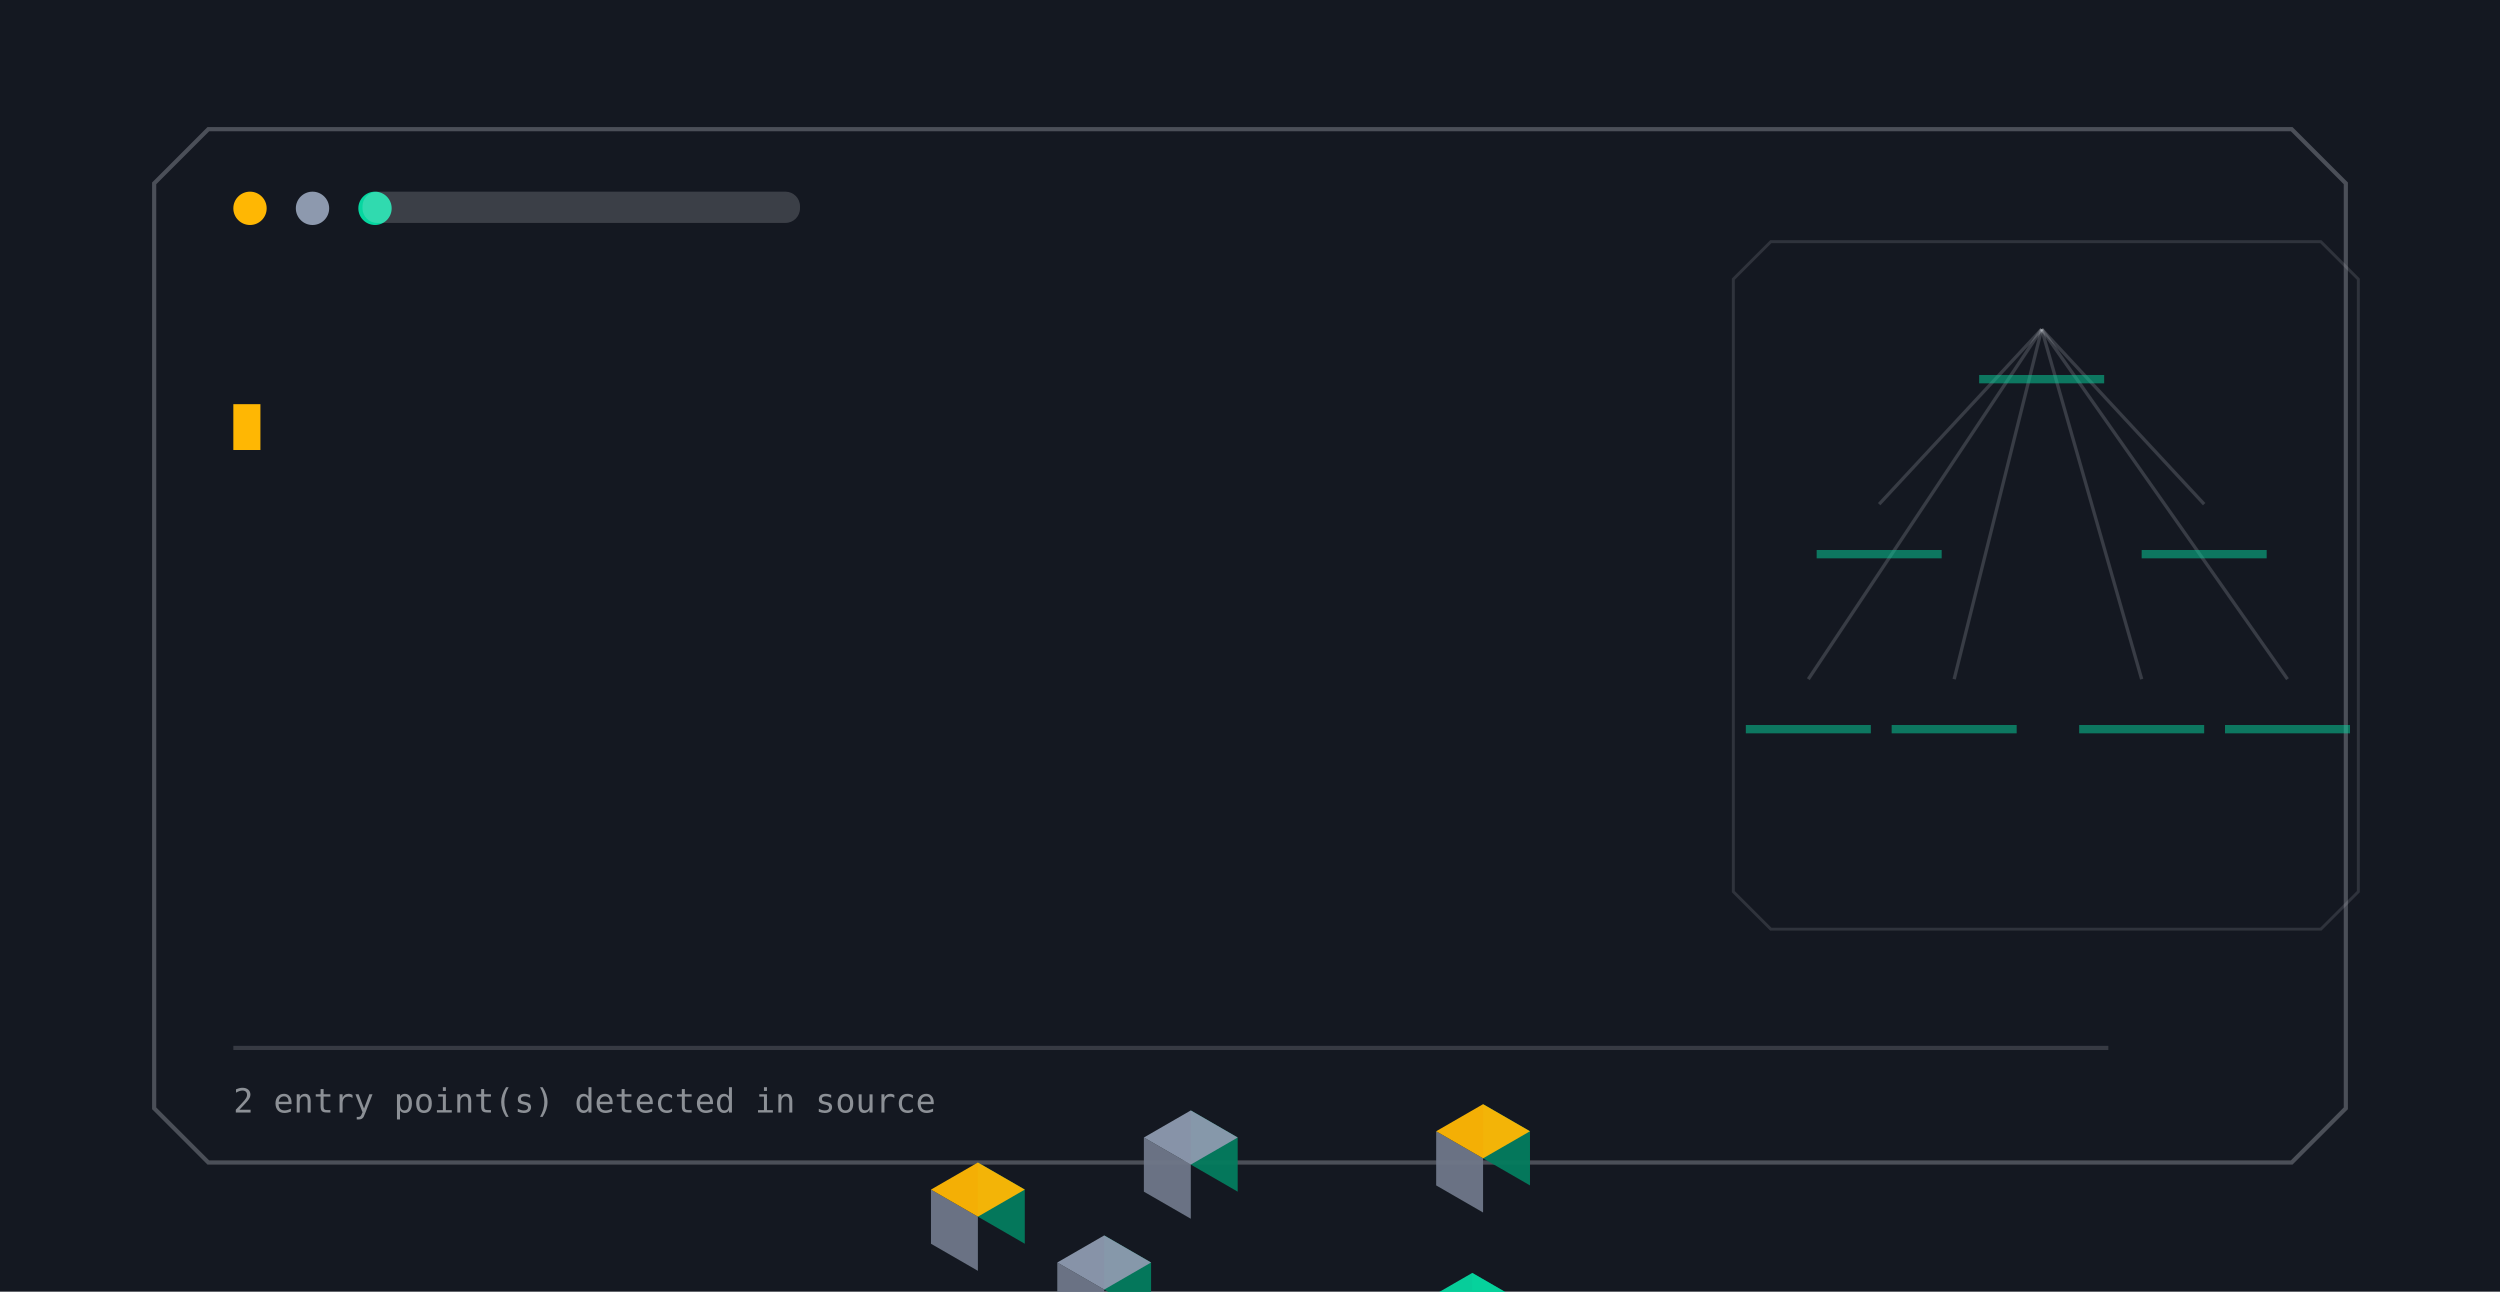
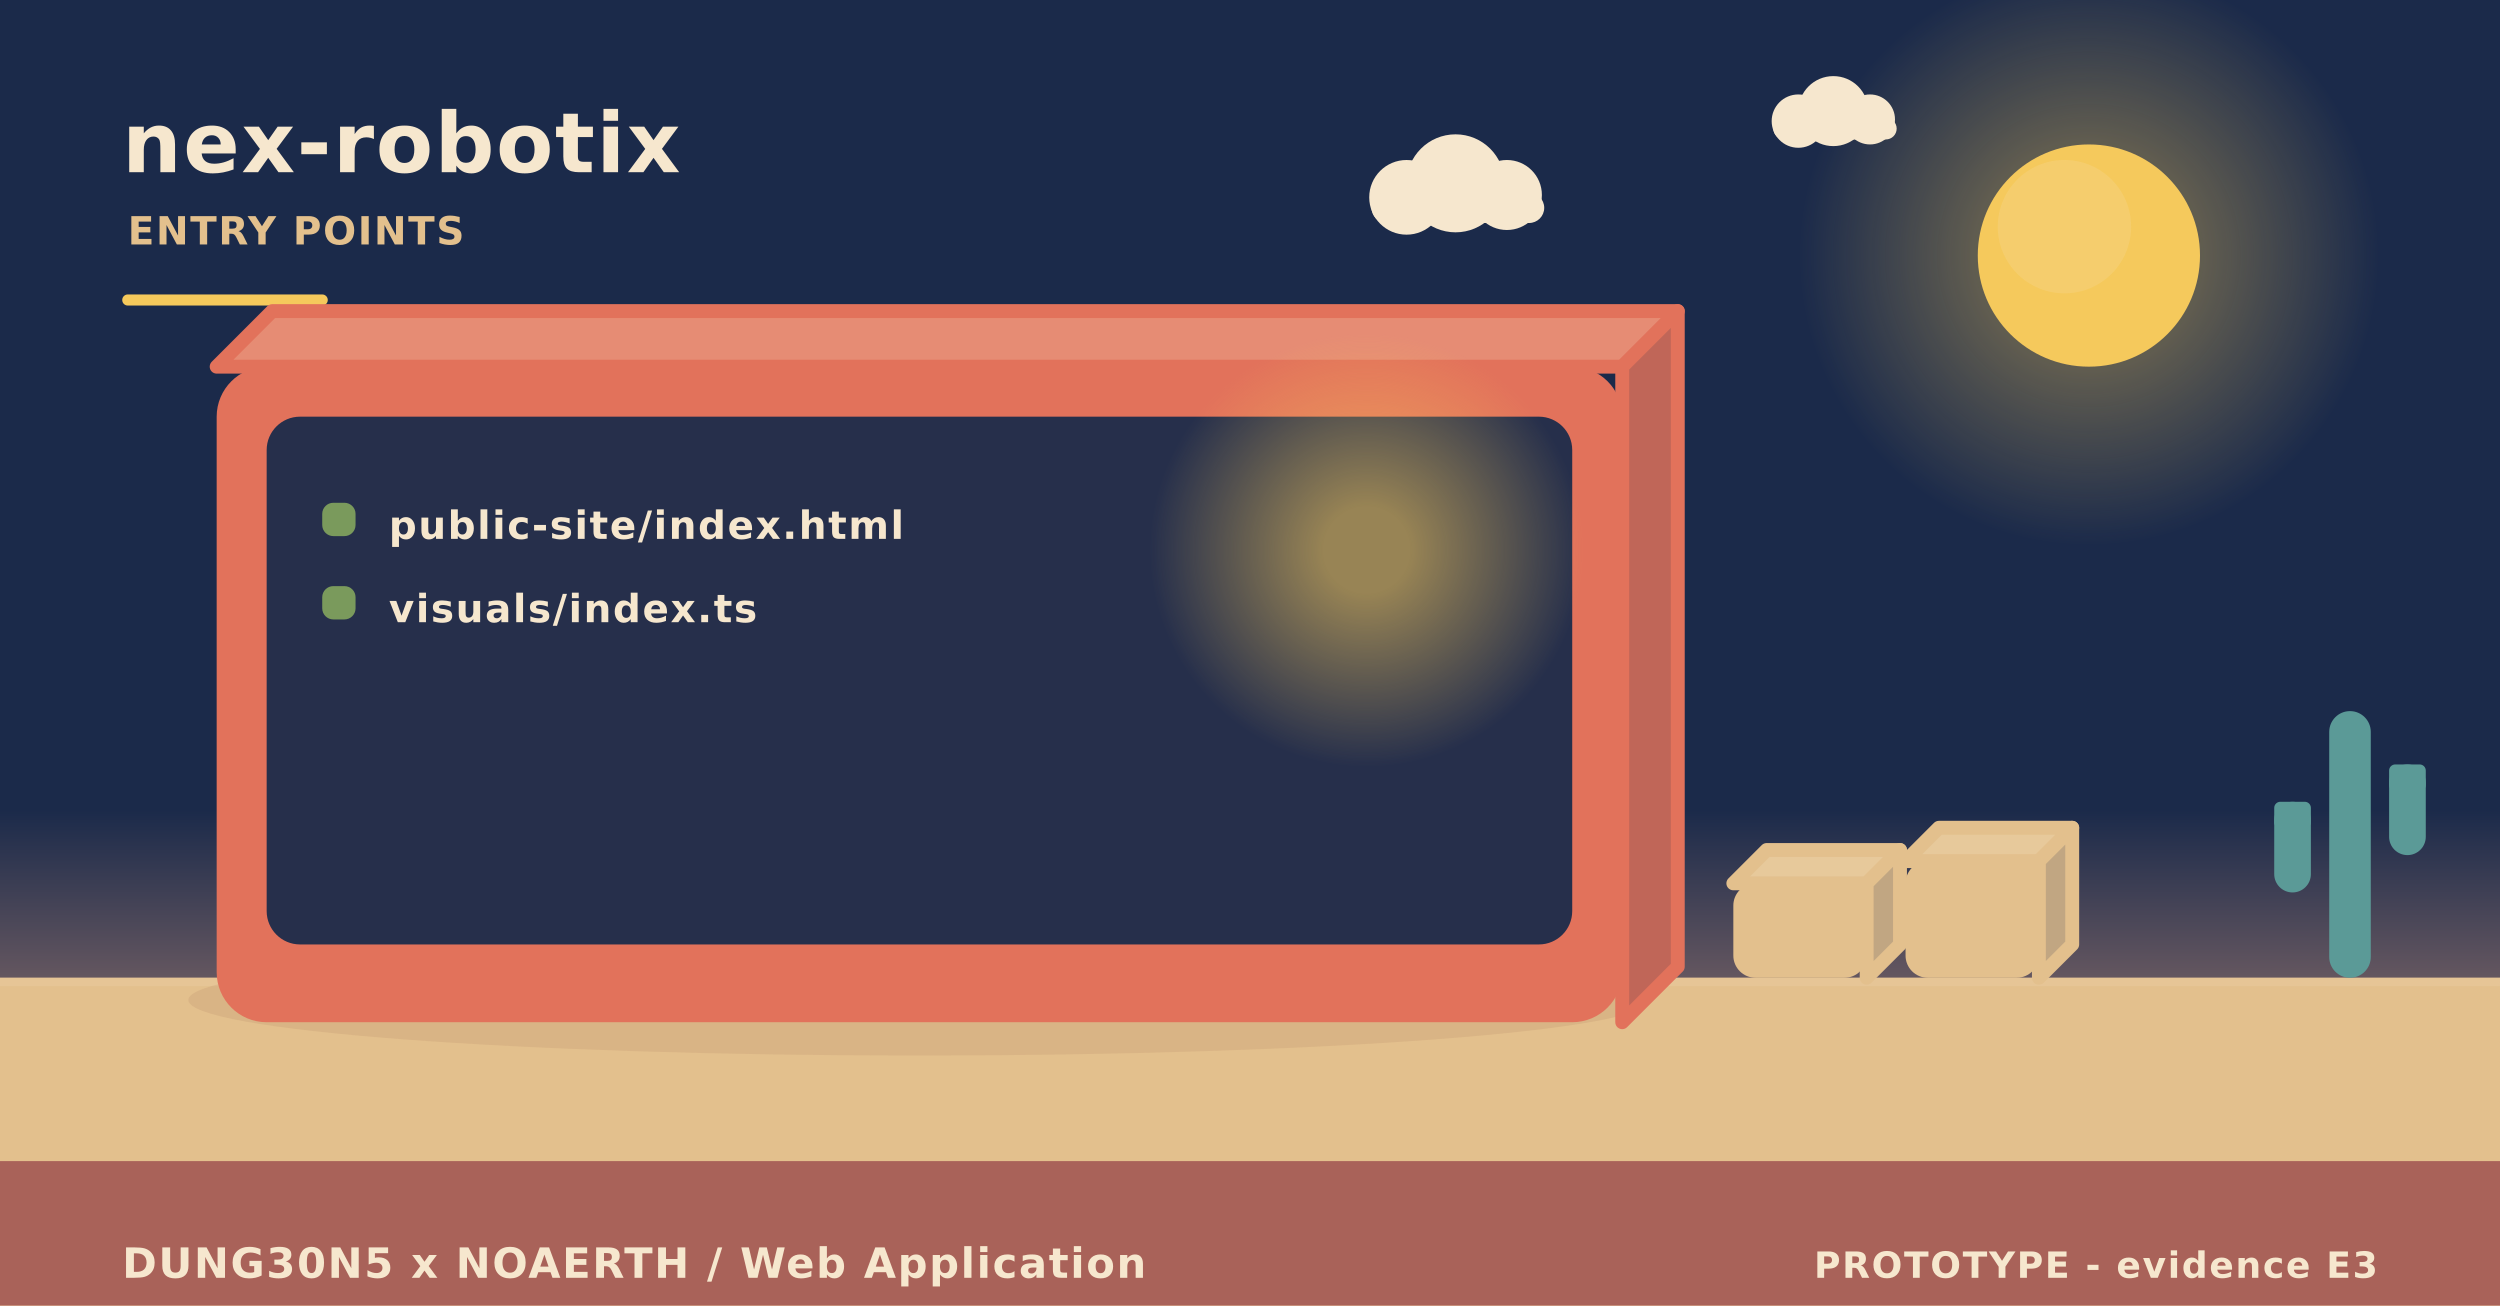
- <svg xmlns="http://www.w3.org/2000/svg" viewBox="0 0 1200 620" width="1200" height="620" role="img" aria-label="nex-robotix command surface">
-   <rect width="1200" height="620" fill="#141821" />
-   <defs>
-     <linearGradient id="gt" x1="0" y1="0" x2="1" y2="1">
-       <stop offset="0%" stop-color="#ffb703" />
-       <stop offset="100%" stop-color="#8d99ae" />
-     </linearGradient>
-   </defs>
-   <path d="M100.00,62.00 H1100.00 L1126.00,88.00 V532.00 L1100.00,558.00 H100.00 L74.00,532.00 V88.00 Z" fill="none" stroke="rgba(238,241,246,0.300)" stroke-width="2.00" opacity="0.85" />
-   <circle cx="120.00" cy="100.00" r="8.00" fill="#ffb703" opacity="1.00" />
-   <circle cx="150.00" cy="100.00" r="8.00" fill="#8d99ae" opacity="1.00" />
-   <circle cx="180.00" cy="100.00" r="8.00" fill="#06d6a0" opacity="1.00" />
-   <rect x="174.00" y="92.00" width="210.00" height="15.00" rx="7.00" fill="rgba(238,241,246,0.180)" opacity="1.00" />
-   <text x="112" y="148" font-family="ui-monospace,SFMono-Regular,Menlo,monospace" font-size="21" fill="rgba(238,241,246,0.800)" opacity="0">public-site/index.html<animate attributeName="opacity" values="0;1;1;0" dur="1.5s" begin="0.0s" repeatCount="indefinite" />
-   </text>
-   <text x="112" y="182" font-family="ui-monospace,SFMono-Regular,Menlo,monospace" font-size="21" fill="rgba(238,241,246,0.800)" opacity="0">visuals/index.ts<animate attributeName="opacity" values="0;1;1;0" dur="1.5s" begin="1.5s" repeatCount="indefinite" />
-   </text>
-   <rect x="112" y="194" width="13" height="22" fill="#ffb703">
-     <animate attributeName="opacity" values="1;0;1" dur="1.05s" begin="0s" repeatCount="indefinite" />
-   </rect>
-   <path d="M850.00,116.00 H1114.00 L1132.00,134.00 V428.00 L1114.00,446.00 H850.00 L832.00,428.00 V134.00 Z" fill="none" stroke="rgba(238,241,246,0.180)" stroke-width="1.40" opacity="0.70" />
-   <line x1="980.00" y1="158.00" x2="902.00" y2="242.00" stroke="rgba(238,241,246,0.300)" stroke-width="1.60" opacity="0.55" />
-   <line x1="980.00" y1="158.00" x2="1058.00" y2="242.00" stroke="rgba(238,241,246,0.300)" stroke-width="1.60" opacity="0.55" />
-   <line x1="980.00" y1="158.00" x2="868.00" y2="326.00" stroke="rgba(238,241,246,0.300)" stroke-width="1.60" opacity="0.55" />
-   <line x1="980.00" y1="158.00" x2="938.00" y2="326.00" stroke="rgba(238,241,246,0.300)" stroke-width="1.60" opacity="0.55" />
-   <line x1="980.00" y1="158.00" x2="1028.00" y2="326.00" stroke="rgba(238,241,246,0.300)" stroke-width="1.60" opacity="0.55" />
-   <line x1="980.00" y1="158.00" x2="1098.00" y2="326.00" stroke="rgba(238,241,246,0.300)" stroke-width="1.60" opacity="0.55" />
-   <polygon points="711.87,556.00 734.39,569.00 734.39,543.00 711.87,530.00" fill="#037c5d" opacity="0.95" />
-   <polygon points="689.36,569.00 711.87,582.00 711.87,556.00 689.36,543.00" fill="#6e7788" opacity="0.95" />
-   <polygon points="711.87,530.00 734.39,543.00 711.87,556.00 689.36,543.00" fill="#ffb703" opacity="0.95" />
+ <svg xmlns="http://www.w3.org/2000/svg" width="900" height="470" viewBox="0 0 900 470" role="img" aria-label="nex-robotix - how it is operated">
+   <linearGradient id="skyt" x1="0" y1="0" x2="0" y2="1">
+     <stop offset="0" stop-color="#1b2a4a" />
+     <stop offset="0.62" stop-color="#1b2a4a" />
+     <stop offset="1" stop-color="#f3ad8a" />
+   </linearGradient>
+   <rect width="900" height="470" fill="url(#skyt)" />
+   <radialGradient id="sunt">
+     <stop offset="0.35" stop-color="#f5c95c" stop-opacity="0.34" />
+     <stop offset="1" stop-color="#f5c95c" stop-opacity="0" />
+   </radialGradient>
+   <circle cx="752" cy="92" r="104" fill="url(#sunt)" />
+   <circle cx="752" cy="92" r="40" fill="#f5c95c" />
+   <circle cx="743.2" cy="81.6" r="24" fill="#f5d27e" opacity="0.5" />
  <g>
-     <rect x="950.00" y="180.00" width="60.00" height="4.00" rx="0.00" fill="rgba(6,214,160,0.500)" opacity="1.00" />
-     <animate attributeName="opacity" values="0.25;1.0;0.25" dur="9.4s" begin="0.0s" repeatCount="indefinite" />
+     <circle cx="524" cy="66" r="17.64" fill="#f6e7ce" />
+     <circle cx="506.36" cy="71.04" r="13.44" fill="#f6e7ce" />
+     <circle cx="542.48" cy="70.2" r="12.6" fill="#f6e7ce" />
+     <rect x="493.76" y="69.36" width="62.16" height="10.92" rx="5.46" fill="#f6e7ce" />
+     <animateTransform attributeName="transform" type="translate" values="0 0;24 0;0 0" dur="36s" begin="0s" repeatCount="indefinite" />
  </g>
-   <polygon points="571.58,559.00 594.09,572.00 594.09,546.00 571.58,533.00" fill="#037c5d" opacity="0.95" />
-   <polygon points="549.06,572.00 571.58,585.00 571.58,559.00 549.06,546.00" fill="#6e7788" opacity="0.95" />
-   <polygon points="571.58,533.00 594.09,546.00 571.58,559.00 549.06,546.00" fill="#8d99ae" opacity="0.95" />
  <g>
-     <rect x="872.00" y="264.00" width="60.00" height="4.00" rx="0.00" fill="rgba(6,214,160,0.500)" opacity="1.00" />
-     <animate attributeName="opacity" values="0.25;1.0;0.25" dur="9.4s" begin="0.4s" repeatCount="indefinite" />
+     <circle cx="660" cy="40" r="12.6" fill="#f6e7ce" />
+     <circle cx="647.4" cy="43.6" r="9.6" fill="#f6e7ce" />
+     <circle cx="673.2" cy="43" r="9" fill="#f6e7ce" />
+     <rect x="638.4" y="42.4" width="44.4" height="7.8" rx="3.9" fill="#f6e7ce" />
+     <animateTransform attributeName="transform" type="translate" values="0 0;-18 0;0 0" dur="46s" begin="3s" repeatCount="indefinite" />
  </g>
-   <polygon points="706.68,637.00 729.19,650.00 729.19,624.00 706.68,611.00" fill="#037c5d" opacity="0.95" />
-   <polygon points="684.16,650.00 706.68,663.00 706.68,637.00 684.16,624.00" fill="#6e7788" opacity="0.95" />
-   <polygon points="706.68,611.00 729.19,624.00 706.68,637.00 684.16,624.00" fill="#06d6a0" opacity="0.95" />
+   <rect x="0" y="352" width="900" height="118" fill="#e3c08d" />
+   <rect x="0" y="352" width="900" height="3" fill="#e6c596" />
+   <text x="44" y="62" font-family="Verdana,DejaVu Sans,sans-serif" font-size="30" font-weight="700" letter-spacing="0.6" fill="#f6e7ce" text-anchor="start">nex-robotix</text>
+   <text x="46" y="88" font-family="Verdana,DejaVu Sans,sans-serif" font-size="14" font-weight="700" letter-spacing="0.6" fill="#e3c08d" text-anchor="start">ENTRY POINTS</text>
+   <rect x="44" y="106" width="74" height="4" rx="2" fill="#f5c95c" />
+   <ellipse cx="331" cy="360" rx="263.2" ry="20" fill="rgba(138,90,68,0.11)" />
+   <path d="M78,132 L584,132 L604,112 L98,112 Z" fill="#e68c74" stroke="#e2725b" stroke-width="5" stroke-linejoin="round" />
+   <path d="M584,132 L604,112 L604,348 L584,368 Z" fill="#c06658" stroke="#e2725b" stroke-width="5" stroke-linejoin="round" />
+   <rect x="78" y="132" width="506" height="236" rx="18" fill="#e2725b" />
+   <rect x="96" y="150" width="470" height="190" rx="12" fill="#1b2a4a" opacity="0.94" />
+   <radialGradient id="lamp66386">
+     <stop offset="0.2" stop-color="#f5c95c" stop-opacity="0.55" />
+     <stop offset="1" stop-color="#f5c95c" stop-opacity="0" />
+   </radialGradient>
+   <circle cx="492" cy="198" r="78" fill="url(#lamp66386)" />
+   <rect x="116" y="181" width="12" height="12" rx="4" fill="#7a9a5c" />
  <g>
-     <rect x="1028.00" y="264.00" width="60.00" height="4.00" rx="0.00" fill="rgba(6,214,160,0.500)" opacity="1.00" />
-     <animate attributeName="opacity" values="0.25;1.0;0.25" dur="9.4s" begin="0.8s" repeatCount="indefinite" />
+     <text x="140" y="194" font-family="Verdana,DejaVu Sans,sans-serif" font-size="14" font-weight="700" letter-spacing="0.6" fill="#f6e7ce" text-anchor="start">public-site/index.html</text>
+     <animateTransform attributeName="transform" type="translate" values="0 10;0 0" dur="0.7s" begin="0.4s" fill="freeze" />
  </g>
-   <polygon points="469.39,584.00 491.90,597.00 491.90,571.00 469.39,558.00" fill="#037c5d" opacity="0.95" />
-   <polygon points="446.87,597.00 469.39,610.00 469.39,584.00 446.87,571.00" fill="#6e7788" opacity="0.95" />
-   <polygon points="469.39,558.00 491.90,571.00 469.39,584.00 446.87,571.00" fill="#ffb703" opacity="0.95" />
+   <rect x="116" y="211" width="12" height="12" rx="4" fill="#7a9a5c" />
  <g>
-     <rect x="838.00" y="348.00" width="60.00" height="4.00" rx="0.00" fill="rgba(6,214,160,0.500)" opacity="1.00" />
-     <animate attributeName="opacity" values="0.25;1.0;0.25" dur="9.4s" begin="1.2s" repeatCount="indefinite" />
+     <text x="140" y="224" font-family="Verdana,DejaVu Sans,sans-serif" font-size="14" font-weight="700" letter-spacing="0.6" fill="#f6e7ce" text-anchor="start">visuals/index.ts</text>
+     <animateTransform attributeName="transform" type="translate" values="0 10;0 0" dur="0.7s" begin="0.7s" fill="freeze" />
  </g>
-   <polygon points="530.01,619.00 552.52,632.00 552.52,606.00 530.01,593.00" fill="#037c5d" opacity="0.95" />
-   <polygon points="507.49,632.00 530.01,645.00 530.01,619.00 507.49,606.00" fill="#6e7788" opacity="0.95" />
-   <polygon points="530.01,593.00 552.52,606.00 530.01,619.00 507.49,606.00" fill="#8d99ae" opacity="0.95" />
-   <g>
-     <rect x="908.00" y="348.00" width="60.00" height="4.00" rx="0.00" fill="rgba(6,214,160,0.500)" opacity="1.00" />
-     <animate attributeName="opacity" values="0.25;1.0;0.25" dur="9.4s" begin="1.6s" repeatCount="indefinite" />
-   </g>
-   <polygon points="607.95,664.00 630.47,677.00 630.47,651.00 607.95,638.00" fill="#037c5d" opacity="0.95" />
-   <polygon points="585.43,677.00 607.95,690.00 607.95,664.00 585.43,651.00" fill="#6e7788" opacity="0.95" />
-   <polygon points="607.95,638.00 630.47,651.00 607.95,664.00 585.43,651.00" fill="#06d6a0" opacity="0.95" />
-   <g>
-     <rect x="998.00" y="348.00" width="60.00" height="4.00" rx="0.00" fill="rgba(6,214,160,0.500)" opacity="1.00" />
-     <animate attributeName="opacity" values="0.25;1.0;0.25" dur="9.4s" begin="2.0s" repeatCount="indefinite" />
-   </g>
-   <polygon points="668.57,699.00 691.09,712.00 691.09,686.00 668.57,673.00" fill="#037c5d" opacity="0.95" />
-   <polygon points="646.05,712.00 668.57,725.00 668.57,699.00 646.05,686.00" fill="#6e7788" opacity="0.95" />
-   <polygon points="668.57,673.00 691.09,686.00 668.57,699.00 646.05,686.00" fill="#ffb703" opacity="0.95" />
-   <g>
-     <rect x="1068.00" y="348.00" width="60.00" height="4.00" rx="0.00" fill="rgba(6,214,160,0.500)" opacity="1.00" />
-     <animate attributeName="opacity" values="0.25;1.0;0.25" dur="9.4s" begin="2.4s" repeatCount="indefinite" />
-   </g>
-   <rect x="112.00" y="502.00" width="900.00" height="2.00" rx="0.00" fill="rgba(238,241,246,0.160)" opacity="1.00" />
-   <text x="112" y="534" font-family="ui-monospace,Menlo,monospace" font-size="16" fill="rgba(238,241,246,0.550)">2 entry point(s) detected in source</text>
+   <path d="M624,318 L672,318 L684,306 L636,306 Z" fill="#e7c99b" stroke="#e3c08d" stroke-width="5" stroke-linejoin="round" />
+   <path d="M672,318 L684,306 L684,340 L672,352 Z" fill="#c1a682" stroke="#e3c08d" stroke-width="5" stroke-linejoin="round" />
+   <rect x="624" y="318" width="48" height="34" rx="8" fill="#e3c08d" />
+   <path d="M686,310 L734,310 L746,298 L698,298 Z" fill="#e7c99b" stroke="#e3c08d" stroke-width="5" stroke-linejoin="round" />
+   <path d="M734,310 L746,298 L746,340 L734,352 Z" fill="#c1a682" stroke="#e3c08d" stroke-width="5" stroke-linejoin="round" />
+   <rect x="686" y="310" width="48" height="42" rx="8" fill="#e3c08d" />
+   <rect x="838.52" y="256" width="14.96" height="96" rx="7.48" fill="#5b9a97" />
+   <rect x="818.72" y="288.64" width="13.2" height="32.64" rx="6.6" fill="#5b9a97" />
+   <rect x="818.72" y="288.64" width="13.2" height="9.6" rx="2.2" fill="#5b9a97" />
+   <rect x="860.08" y="275.2" width="13.2" height="32.64" rx="6.6" fill="#5b9a97" />
+   <rect x="860.08" y="275.2" width="13.2" height="9.6" rx="2.2" fill="#5b9a97" />
+   <rect x="0" y="418" width="900" height="52" rx="0" fill="#a65c56" opacity="0.94" />
+   <text x="44" y="460" font-family="Verdana,DejaVu Sans,sans-serif" font-size="15" font-weight="700" letter-spacing="0.6" fill="#f6e7ce" text-anchor="start">DUNG30N5 x NOAERTH  /  Web Application</text>
+   <text x="856" y="460" font-family="Verdana,DejaVu Sans,sans-serif" font-size="13" font-weight="700" letter-spacing="0.6" fill="#f6e7ce" text-anchor="end">PROTOTYPE  -  evidence E3</text>
</svg>
